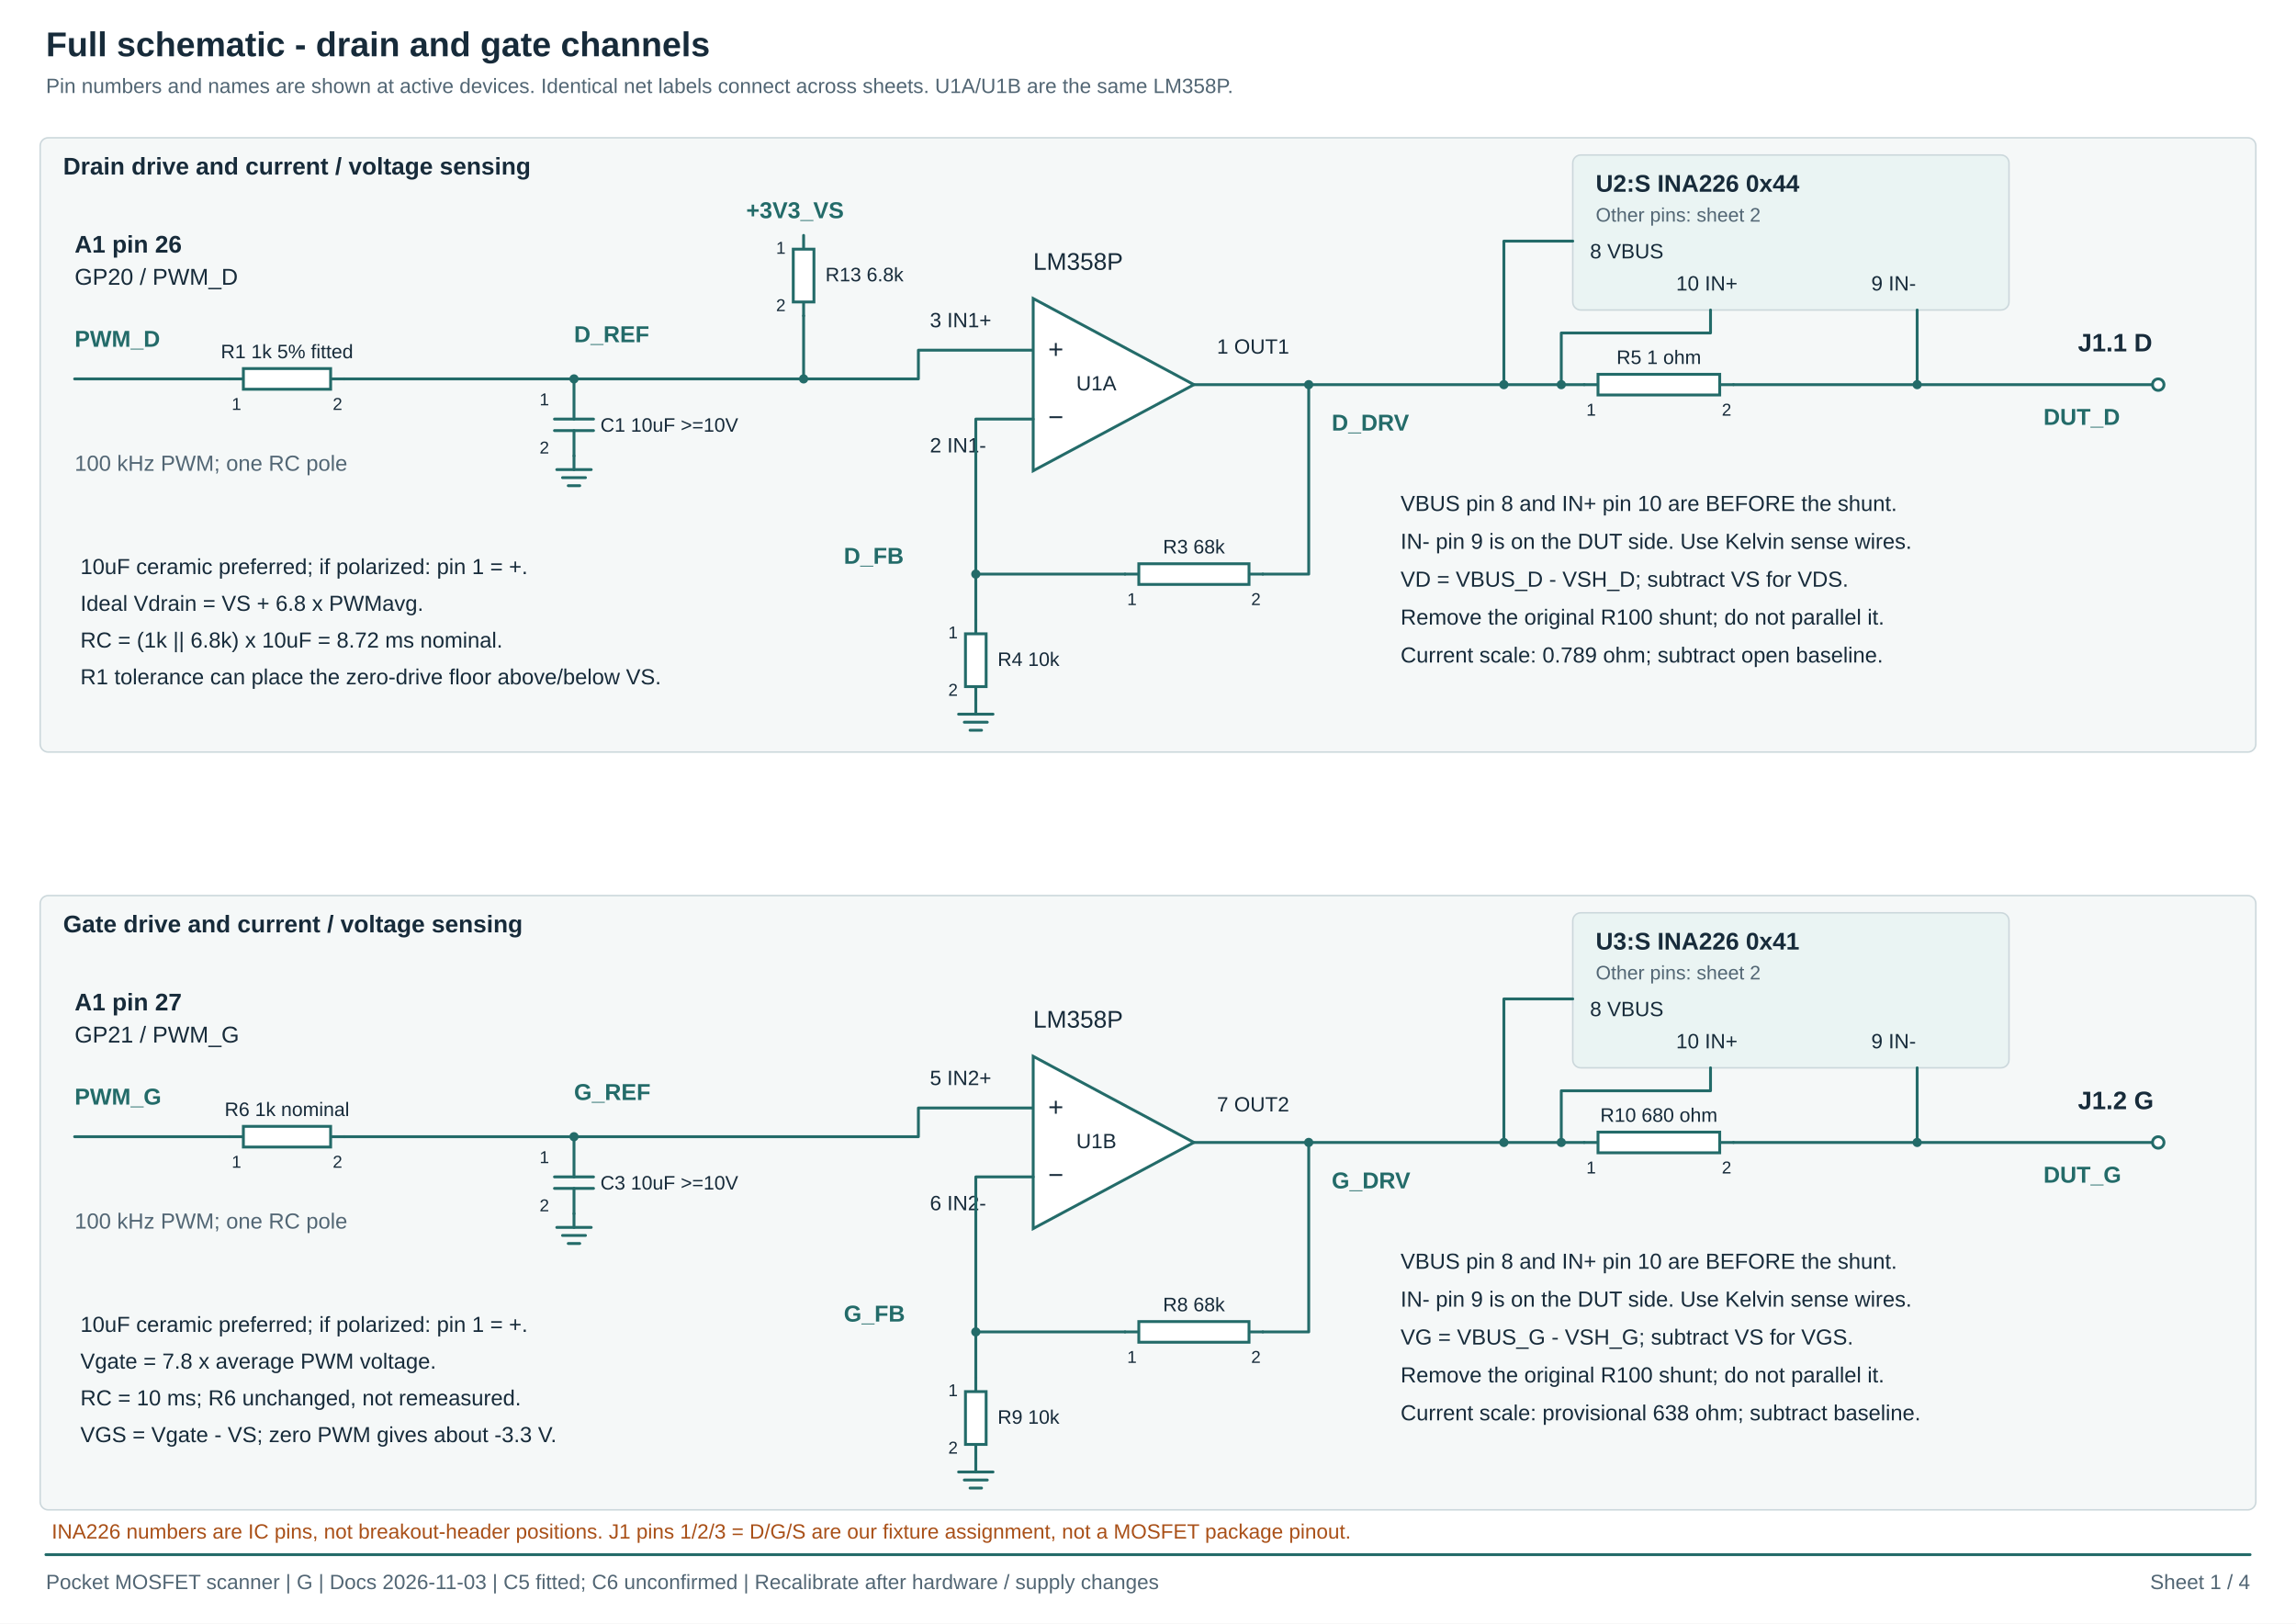
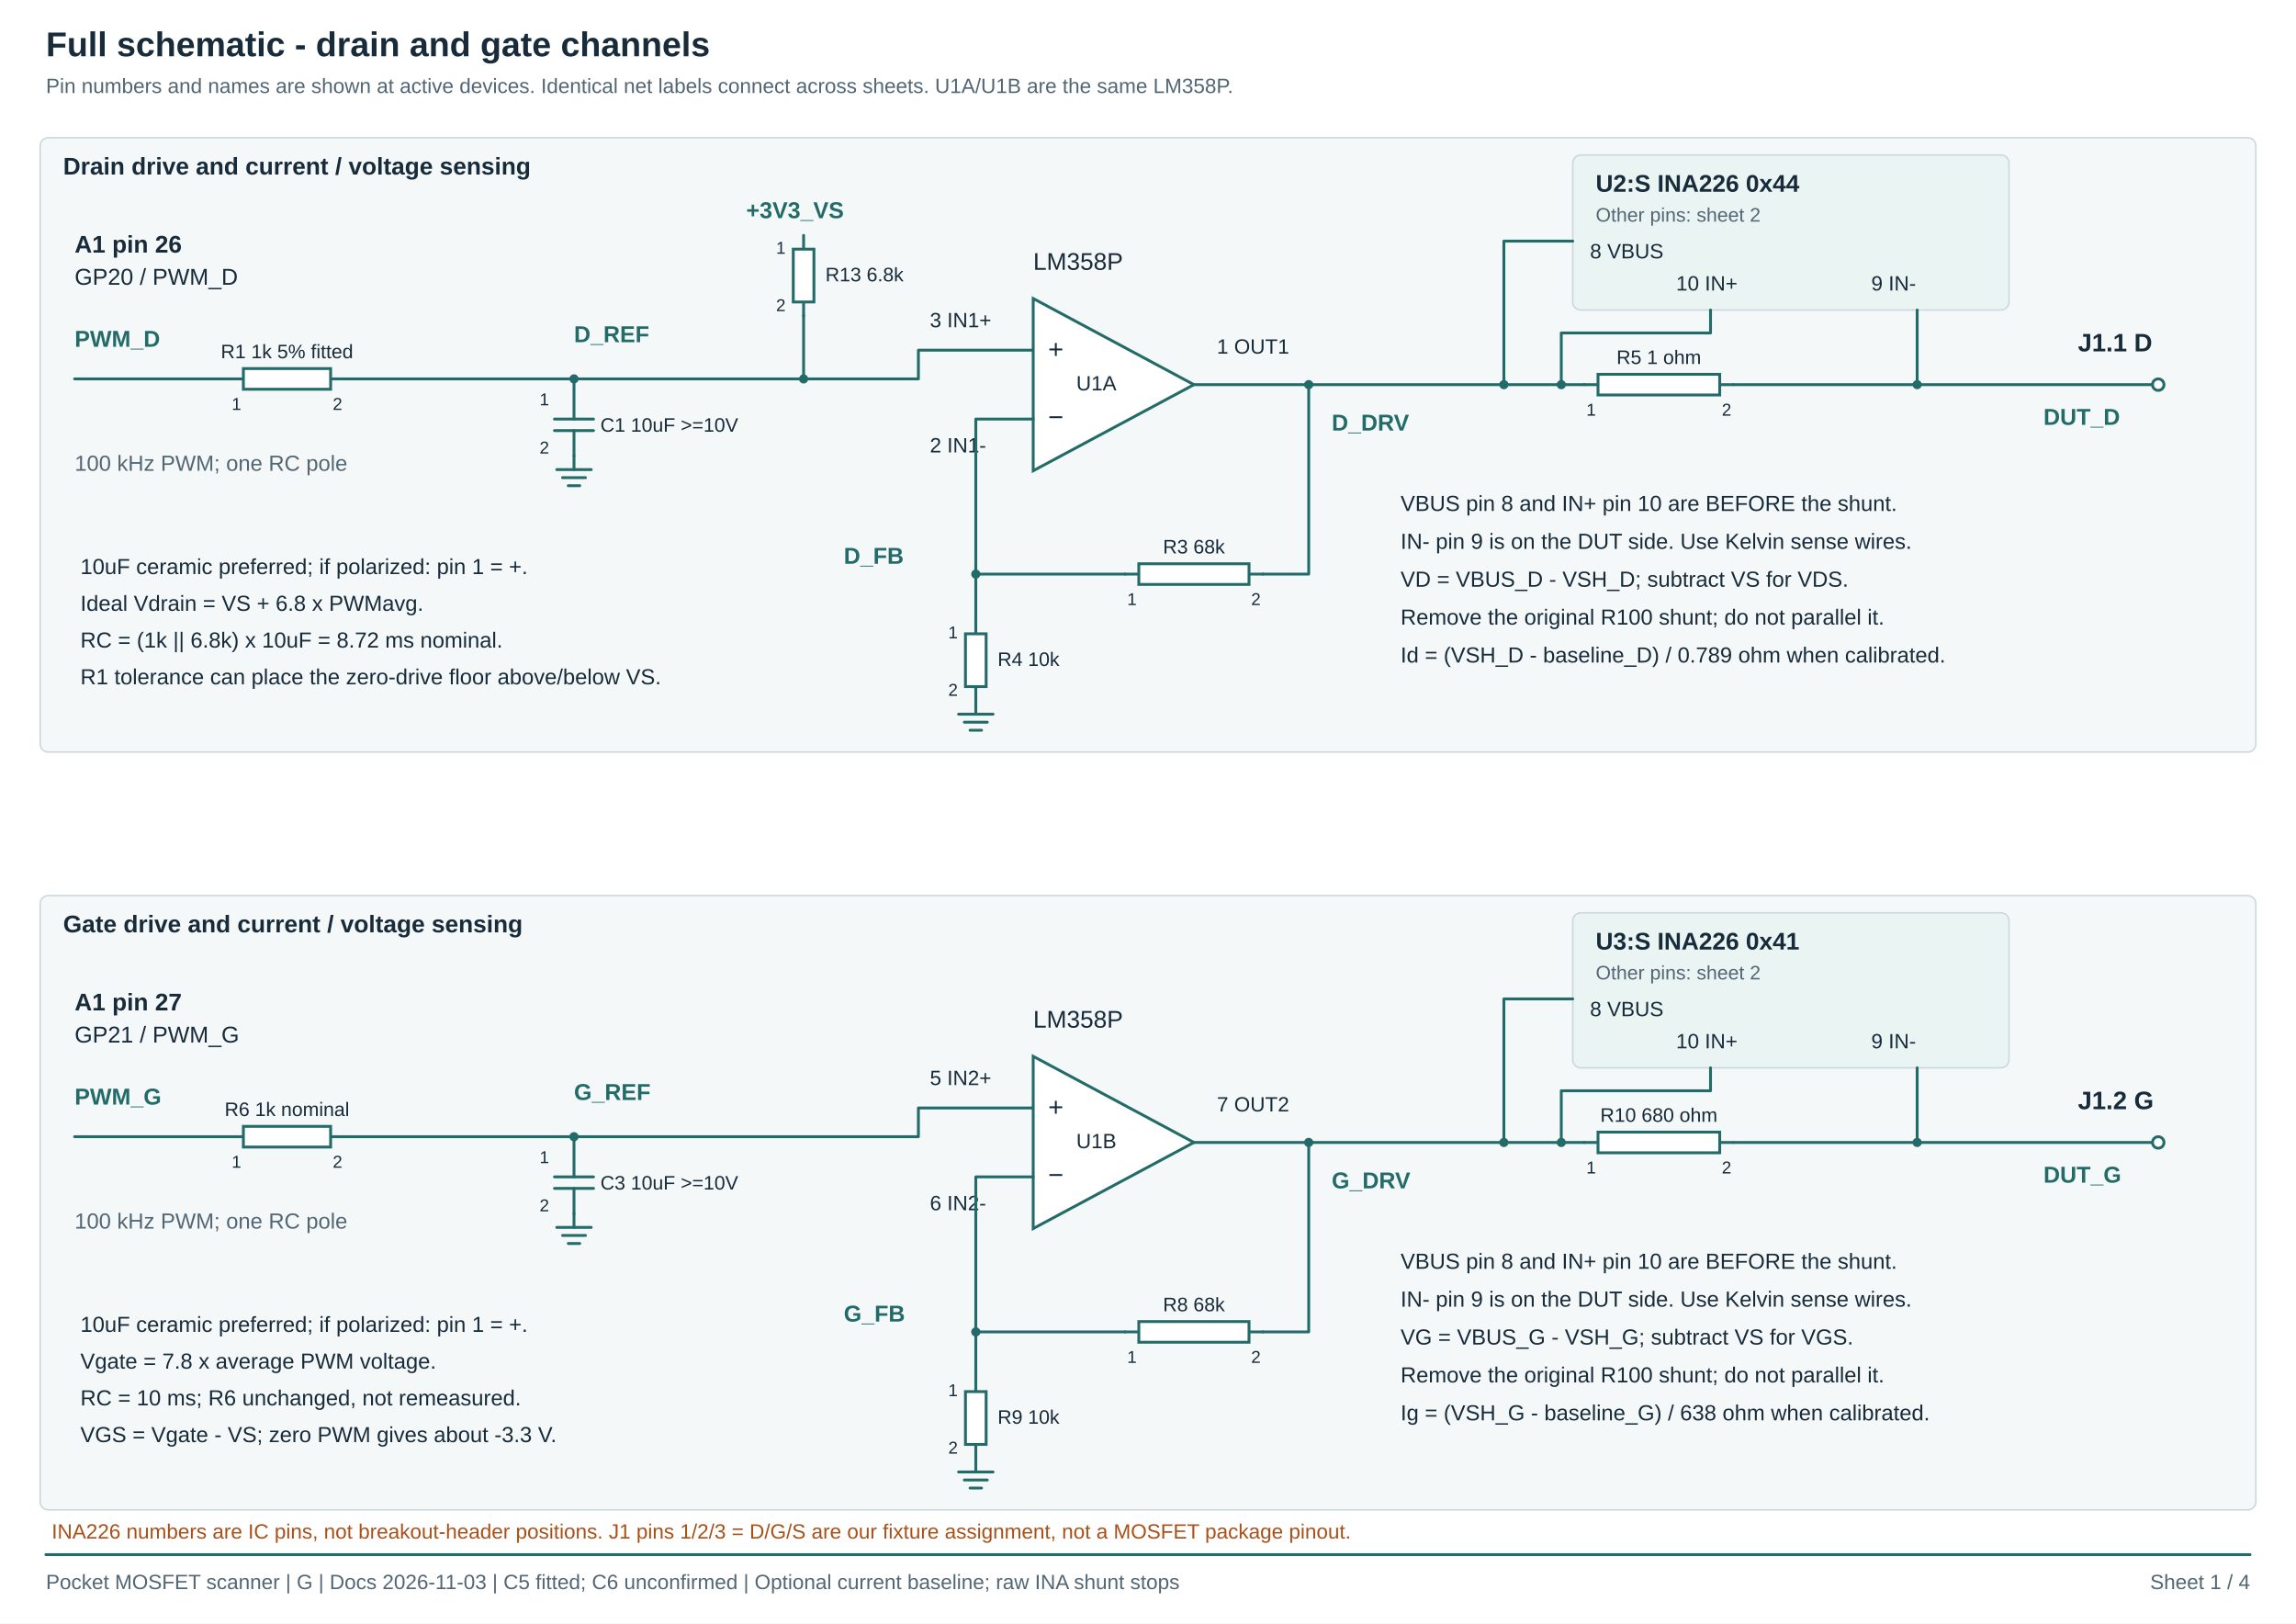
<svg xmlns="http://www.w3.org/2000/svg" width="2000" height="1414" viewBox="0 0 2000 1414">
  <style>text{font-family:Arial,Helvetica,sans-serif}.wire{fill:none;stroke:#236b69;stroke-width:2.5;stroke-linecap:round;stroke-linejoin:round}</style>
  <rect width="2000" height="1414" fill="#fff" />
  <text x="40" y="49" font-size="30" fill="#172b3a" text-anchor="start" font-weight="bold">Full schematic - drain and gate channels</text>
  <text x="40" y="81" font-size="18" fill="#526674" text-anchor="start" font-weight="normal">Pin numbers and names are shown at active devices. Identical net labels connect across sheets. U1A/U1B are the same LM358P.</text>
  <rect x="35" y="120" width="1930" height="535" rx="7" fill="#f5f8f8" stroke="#cbd7db" stroke-width="1.3" />
  <text x="55" y="152" font-size="21" fill="#172b3a" text-anchor="start" font-weight="bold">Drain drive and current / voltage sensing</text>
  <text x="65" y="220" font-size="21" fill="#172b3a" text-anchor="start" font-weight="bold">A1 pin 26</text>
  <text x="65" y="248" font-size="20" fill="#172b3a" text-anchor="start" font-weight="normal">GP20 / PWM_D</text>
  <text x="65" y="302" font-size="20" fill="#236b69" text-anchor="start" font-weight="bold">PWM_D</text>
  <polyline class="wire" points="65,330 200,330" />
  <polyline class="wire" points="200,330 212,330" />
  <polyline class="wire" points="288,330 300,330" />
  <rect x="212" y="321" width="76" height="18" fill="#fff" stroke="#236b69" stroke-width="2.5" />
  <text x="250.0" y="312" font-size="17" fill="#172b3a" text-anchor="middle" font-weight="normal">R1  1k 5% fitted</text>
  <text x="206" y="357" font-size="15" fill="#172b3a" text-anchor="middle" font-weight="normal">1</text>
  <text x="294" y="357" font-size="15" fill="#172b3a" text-anchor="middle" font-weight="normal">2</text>
  <polyline class="wire" points="300,330 800,330 800,305 900,305" />
  <circle cx="500" cy="330" r="4" fill="#236b69" />
  <polyline class="wire" points="500,330 500,365" />
  <polyline class="wire" points="483,365 517,365" />
  <polyline class="wire" points="483,375 517,375" />
  <polyline class="wire" points="500,375 500,397" />
  <polyline class="wire" points="500,397 500,409" />
  <polyline class="wire" points="485,409 515,409" />
  <polyline class="wire" points="490,416 510,416" />
  <polyline class="wire" points="495,423 505,423" />
  <text x="523" y="376" font-size="17" fill="#172b3a" text-anchor="start" font-weight="normal">C1  10uF &gt;=10V</text>
  <text x="470" y="353" font-size="15" fill="#172b3a" text-anchor="start" font-weight="normal">1</text>
  <text x="470" y="395" font-size="15" fill="#172b3a" text-anchor="start" font-weight="normal">2</text>
  <text x="500" y="298" font-size="20" fill="#236b69" text-anchor="start" font-weight="bold">D_REF</text>
  <text x="650" y="190" font-size="20" fill="#236b69" text-anchor="start" font-weight="bold">+3V3_VS</text>
  <polyline class="wire" points="700,205 700,217" />
  <polyline class="wire" points="700,263 700,275" />
  <rect x="691" y="217" width="18" height="46" fill="#fff" stroke="#236b69" stroke-width="2.5" />
  <text x="719" y="245.0" font-size="17" fill="#172b3a" text-anchor="start" font-weight="normal">R13  6.8k</text>
  <text x="676" y="221" font-size="15" fill="#172b3a" text-anchor="start" font-weight="normal">1</text>
  <text x="676" y="271" font-size="15" fill="#172b3a" text-anchor="start" font-weight="normal">2</text>
  <polyline class="wire" points="700,275 700,330" />
  <circle cx="700" cy="330" r="4" fill="#236b69" />
  <text x="65" y="410" font-size="19" fill="#526674" text-anchor="start" font-weight="normal">100 kHz PWM; one RC pole</text>
  <polygon points="900,260 900,410 1040,335" fill="#fff" stroke="#236b69" stroke-width="2.5" />
  <text x="913" y="312" font-size="23" fill="#172b3a" text-anchor="start" font-weight="normal">+</text>
  <text x="913" y="371" font-size="23" fill="#172b3a" text-anchor="start" font-weight="normal">−</text>
  <text x="955" y="340" font-size="18" fill="#172b3a" text-anchor="middle" font-weight="normal">U1A</text>
  <text x="900" y="235" font-size="21" fill="#172b3a" text-anchor="start" font-weight="normal">LM358P</text>
  <text x="810" y="285" font-size="18" fill="#172b3a" text-anchor="start" font-weight="normal">3 IN1+</text>
  <text x="810" y="394" font-size="18" fill="#172b3a" text-anchor="start" font-weight="normal">2 IN1-</text>
  <text x="1060" y="308" font-size="18" fill="#172b3a" text-anchor="start" font-weight="normal">1 OUT1</text>
  <polyline class="wire" points="1040,335 1380,335" />
  <polyline class="wire" points="1380,335 1392,335" />
  <polyline class="wire" points="1498,335 1510,335" />
  <rect x="1392" y="326" width="106" height="18" fill="#fff" stroke="#236b69" stroke-width="2.5" />
  <text x="1445.0" y="317" font-size="17" fill="#172b3a" text-anchor="middle" font-weight="normal">R5  1 ohm</text>
  <text x="1386" y="362" font-size="15" fill="#172b3a" text-anchor="middle" font-weight="normal">1</text>
  <text x="1504" y="362" font-size="15" fill="#172b3a" text-anchor="middle" font-weight="normal">2</text>
  <polyline class="wire" points="1510,335 1880,335" />
  <circle cx="1880" cy="335" r="5" fill="#fff" stroke="#236b69" stroke-width="2.5" />
  <text x="1810" y="306" font-size="22" fill="#172b3a" text-anchor="start" font-weight="bold">J1.1  D</text>
  <text x="1780" y="370" font-size="20" fill="#236b69" text-anchor="start" font-weight="bold">DUT_D</text>
  <rect x="1370" y="135" width="380" height="135" rx="7" fill="#eaf4f3" stroke="#cbd7db" stroke-width="1.3" />
  <text x="1390" y="167" font-size="21" fill="#172b3a" text-anchor="start" font-weight="bold">U2:S  INA226  0x44</text>
  <text x="1390" y="193" font-size="17" fill="#526674" text-anchor="start" font-weight="normal">Other pins: sheet 2</text>
  <text x="1385" y="225" font-size="18" fill="#172b3a" text-anchor="start" font-weight="normal">8 VBUS</text>
  <text x="1460" y="253" font-size="18" fill="#172b3a" text-anchor="start" font-weight="normal">10 IN+</text>
  <text x="1630" y="253" font-size="18" fill="#172b3a" text-anchor="start" font-weight="normal">9 IN-</text>
  <polyline class="wire" points="1370,210 1310,210 1310,335" />
  <circle cx="1310" cy="335" r="4" fill="#236b69" />
  <polyline class="wire" points="1490,270 1490,290 1360,290 1360,335" />
  <circle cx="1360" cy="335" r="4" fill="#236b69" />
  <polyline class="wire" points="1670,270 1670,335" />
  <circle cx="1670" cy="335" r="4" fill="#236b69" />
  <polyline class="wire" points="1140,335 1140,500 1100,500" />
  <circle cx="1140" cy="335" r="4" fill="#236b69" />
  <text x="1160" y="375" font-size="20" fill="#236b69" text-anchor="start" font-weight="bold">D_DRV</text>
  <polyline class="wire" points="980,500 992,500" />
  <polyline class="wire" points="1088,500 1100,500" />
  <rect x="992" y="491" width="96" height="18" fill="#fff" stroke="#236b69" stroke-width="2.5" />
  <text x="1040.0" y="482" font-size="17" fill="#172b3a" text-anchor="middle" font-weight="normal">R3  68k</text>
  <text x="986" y="527" font-size="15" fill="#172b3a" text-anchor="middle" font-weight="normal">1</text>
  <text x="1094" y="527" font-size="15" fill="#172b3a" text-anchor="middle" font-weight="normal">2</text>
  <polyline class="wire" points="980,500 850,500 850,365 900,365" />
  <circle cx="850" cy="500" r="4" fill="#236b69" />
  <text x="735" y="491" font-size="20" fill="#236b69" text-anchor="start" font-weight="bold">D_FB</text>
  <polyline class="wire" points="850,500 850,540" />
  <polyline class="wire" points="850,540 850,552" />
  <polyline class="wire" points="850,598 850,610" />
  <rect x="841" y="552" width="18" height="46" fill="#fff" stroke="#236b69" stroke-width="2.5" />
  <text x="869" y="580.0" font-size="17" fill="#172b3a" text-anchor="start" font-weight="normal">R4  10k</text>
  <text x="826" y="556" font-size="15" fill="#172b3a" text-anchor="start" font-weight="normal">1</text>
  <text x="826" y="606" font-size="15" fill="#172b3a" text-anchor="start" font-weight="normal">2</text>
  <polyline class="wire" points="850,610 850,622" />
  <polyline class="wire" points="835,622 865,622" />
  <polyline class="wire" points="840,629 860,629" />
  <polyline class="wire" points="845,636 855,636" />
  <text x="70" y="500" font-size="19" fill="#172b3a" text-anchor="start" font-weight="normal">10uF ceramic preferred; if polarized: pin 1 = +.</text>
  <text x="70" y="532" font-size="19" fill="#172b3a" text-anchor="start" font-weight="normal">Ideal Vdrain = VS + 6.8 x PWMavg.</text>
  <text x="70" y="564" font-size="19" fill="#172b3a" text-anchor="start" font-weight="normal">RC = (1k || 6.8k) x 10uF = 8.72 ms nominal.</text>
  <text x="70" y="596" font-size="19" fill="#172b3a" text-anchor="start" font-weight="normal">R1 tolerance can place the zero-drive floor above/below VS.</text>
  <text x="1220" y="445" font-size="19" fill="#172b3a" text-anchor="start" font-weight="normal">VBUS pin 8 and IN+ pin 10 are BEFORE the shunt.</text>
  <text x="1220" y="478" font-size="19" fill="#172b3a" text-anchor="start" font-weight="normal">IN- pin 9 is on the DUT side. Use Kelvin sense wires.</text>
  <text x="1220" y="511" font-size="19" fill="#172b3a" text-anchor="start" font-weight="normal">VD = VBUS_D - VSH_D; subtract VS for VDS.</text>
  <text x="1220" y="544" font-size="19" fill="#172b3a" text-anchor="start" font-weight="normal">Remove the original R100 shunt; do not parallel it.</text>
-   <text x="1220" y="577" font-size="19" fill="#172b3a" text-anchor="start" font-weight="normal">Current scale: 0.789 ohm; subtract open baseline.</text>
+   <text x="1220" y="577" font-size="19" fill="#172b3a" text-anchor="start" font-weight="normal">Id = (VSH_D - baseline_D) / 0.789 ohm when calibrated.</text>
  <rect x="35" y="780" width="1930" height="535" rx="7" fill="#f5f8f8" stroke="#cbd7db" stroke-width="1.3" />
  <text x="55" y="812" font-size="21" fill="#172b3a" text-anchor="start" font-weight="bold">Gate drive and current / voltage sensing</text>
  <text x="65" y="880" font-size="21" fill="#172b3a" text-anchor="start" font-weight="bold">A1 pin 27</text>
  <text x="65" y="908" font-size="20" fill="#172b3a" text-anchor="start" font-weight="normal">GP21 / PWM_G</text>
  <text x="65" y="962" font-size="20" fill="#236b69" text-anchor="start" font-weight="bold">PWM_G</text>
  <polyline class="wire" points="65,990 200,990" />
  <polyline class="wire" points="200,990 212,990" />
  <polyline class="wire" points="288,990 300,990" />
  <rect x="212" y="981" width="76" height="18" fill="#fff" stroke="#236b69" stroke-width="2.5" />
  <text x="250.0" y="972" font-size="17" fill="#172b3a" text-anchor="middle" font-weight="normal">R6  1k nominal</text>
  <text x="206" y="1017" font-size="15" fill="#172b3a" text-anchor="middle" font-weight="normal">1</text>
  <text x="294" y="1017" font-size="15" fill="#172b3a" text-anchor="middle" font-weight="normal">2</text>
  <polyline class="wire" points="300,990 800,990 800,965 900,965" />
  <circle cx="500" cy="990" r="4" fill="#236b69" />
  <polyline class="wire" points="500,990 500,1025" />
  <polyline class="wire" points="483,1025 517,1025" />
  <polyline class="wire" points="483,1035 517,1035" />
  <polyline class="wire" points="500,1035 500,1057" />
  <polyline class="wire" points="500,1057 500,1069" />
  <polyline class="wire" points="485,1069 515,1069" />
  <polyline class="wire" points="490,1076 510,1076" />
  <polyline class="wire" points="495,1083 505,1083" />
  <text x="523" y="1036" font-size="17" fill="#172b3a" text-anchor="start" font-weight="normal">C3  10uF &gt;=10V</text>
  <text x="470" y="1013" font-size="15" fill="#172b3a" text-anchor="start" font-weight="normal">1</text>
  <text x="470" y="1055" font-size="15" fill="#172b3a" text-anchor="start" font-weight="normal">2</text>
  <text x="500" y="958" font-size="20" fill="#236b69" text-anchor="start" font-weight="bold">G_REF</text>
  <text x="65" y="1070" font-size="19" fill="#526674" text-anchor="start" font-weight="normal">100 kHz PWM; one RC pole</text>
  <polygon points="900,920 900,1070 1040,995" fill="#fff" stroke="#236b69" stroke-width="2.5" />
  <text x="913" y="972" font-size="23" fill="#172b3a" text-anchor="start" font-weight="normal">+</text>
  <text x="913" y="1031" font-size="23" fill="#172b3a" text-anchor="start" font-weight="normal">−</text>
  <text x="955" y="1000" font-size="18" fill="#172b3a" text-anchor="middle" font-weight="normal">U1B</text>
  <text x="900" y="895" font-size="21" fill="#172b3a" text-anchor="start" font-weight="normal">LM358P</text>
  <text x="810" y="945" font-size="18" fill="#172b3a" text-anchor="start" font-weight="normal">5 IN2+</text>
  <text x="810" y="1054" font-size="18" fill="#172b3a" text-anchor="start" font-weight="normal">6 IN2-</text>
  <text x="1060" y="968" font-size="18" fill="#172b3a" text-anchor="start" font-weight="normal">7 OUT2</text>
  <polyline class="wire" points="1040,995 1380,995" />
  <polyline class="wire" points="1380,995 1392,995" />
  <polyline class="wire" points="1498,995 1510,995" />
  <rect x="1392" y="986" width="106" height="18" fill="#fff" stroke="#236b69" stroke-width="2.5" />
  <text x="1445.0" y="977" font-size="17" fill="#172b3a" text-anchor="middle" font-weight="normal">R10  680 ohm</text>
  <text x="1386" y="1022" font-size="15" fill="#172b3a" text-anchor="middle" font-weight="normal">1</text>
  <text x="1504" y="1022" font-size="15" fill="#172b3a" text-anchor="middle" font-weight="normal">2</text>
  <polyline class="wire" points="1510,995 1880,995" />
  <circle cx="1880" cy="995" r="5" fill="#fff" stroke="#236b69" stroke-width="2.5" />
  <text x="1810" y="966" font-size="22" fill="#172b3a" text-anchor="start" font-weight="bold">J1.2  G</text>
  <text x="1780" y="1030" font-size="20" fill="#236b69" text-anchor="start" font-weight="bold">DUT_G</text>
  <rect x="1370" y="795" width="380" height="135" rx="7" fill="#eaf4f3" stroke="#cbd7db" stroke-width="1.3" />
  <text x="1390" y="827" font-size="21" fill="#172b3a" text-anchor="start" font-weight="bold">U3:S  INA226  0x41</text>
  <text x="1390" y="853" font-size="17" fill="#526674" text-anchor="start" font-weight="normal">Other pins: sheet 2</text>
  <text x="1385" y="885" font-size="18" fill="#172b3a" text-anchor="start" font-weight="normal">8 VBUS</text>
  <text x="1460" y="913" font-size="18" fill="#172b3a" text-anchor="start" font-weight="normal">10 IN+</text>
  <text x="1630" y="913" font-size="18" fill="#172b3a" text-anchor="start" font-weight="normal">9 IN-</text>
  <polyline class="wire" points="1370,870 1310,870 1310,995" />
  <circle cx="1310" cy="995" r="4" fill="#236b69" />
  <polyline class="wire" points="1490,930 1490,950 1360,950 1360,995" />
  <circle cx="1360" cy="995" r="4" fill="#236b69" />
  <polyline class="wire" points="1670,930 1670,995" />
  <circle cx="1670" cy="995" r="4" fill="#236b69" />
  <polyline class="wire" points="1140,995 1140,1160 1100,1160" />
  <circle cx="1140" cy="995" r="4" fill="#236b69" />
  <text x="1160" y="1035" font-size="20" fill="#236b69" text-anchor="start" font-weight="bold">G_DRV</text>
  <polyline class="wire" points="980,1160 992,1160" />
  <polyline class="wire" points="1088,1160 1100,1160" />
  <rect x="992" y="1151" width="96" height="18" fill="#fff" stroke="#236b69" stroke-width="2.5" />
  <text x="1040.0" y="1142" font-size="17" fill="#172b3a" text-anchor="middle" font-weight="normal">R8  68k</text>
  <text x="986" y="1187" font-size="15" fill="#172b3a" text-anchor="middle" font-weight="normal">1</text>
  <text x="1094" y="1187" font-size="15" fill="#172b3a" text-anchor="middle" font-weight="normal">2</text>
  <polyline class="wire" points="980,1160 850,1160 850,1025 900,1025" />
  <circle cx="850" cy="1160" r="4" fill="#236b69" />
  <text x="735" y="1151" font-size="20" fill="#236b69" text-anchor="start" font-weight="bold">G_FB</text>
  <polyline class="wire" points="850,1160 850,1200" />
  <polyline class="wire" points="850,1200 850,1212" />
  <polyline class="wire" points="850,1258 850,1270" />
  <rect x="841" y="1212" width="18" height="46" fill="#fff" stroke="#236b69" stroke-width="2.5" />
  <text x="869" y="1240.0" font-size="17" fill="#172b3a" text-anchor="start" font-weight="normal">R9  10k</text>
  <text x="826" y="1216" font-size="15" fill="#172b3a" text-anchor="start" font-weight="normal">1</text>
  <text x="826" y="1266" font-size="15" fill="#172b3a" text-anchor="start" font-weight="normal">2</text>
  <polyline class="wire" points="850,1270 850,1282" />
  <polyline class="wire" points="835,1282 865,1282" />
  <polyline class="wire" points="840,1289 860,1289" />
  <polyline class="wire" points="845,1296 855,1296" />
  <text x="70" y="1160" font-size="19" fill="#172b3a" text-anchor="start" font-weight="normal">10uF ceramic preferred; if polarized: pin 1 = +.</text>
  <text x="70" y="1192" font-size="19" fill="#172b3a" text-anchor="start" font-weight="normal">Vgate = 7.8 x average PWM voltage.</text>
  <text x="70" y="1224" font-size="19" fill="#172b3a" text-anchor="start" font-weight="normal">RC = 10 ms; R6 unchanged, not remeasured.</text>
  <text x="70" y="1256" font-size="19" fill="#172b3a" text-anchor="start" font-weight="normal">VGS = Vgate - VS; zero PWM gives about -3.3 V.</text>
  <text x="1220" y="1105" font-size="19" fill="#172b3a" text-anchor="start" font-weight="normal">VBUS pin 8 and IN+ pin 10 are BEFORE the shunt.</text>
  <text x="1220" y="1138" font-size="19" fill="#172b3a" text-anchor="start" font-weight="normal">IN- pin 9 is on the DUT side. Use Kelvin sense wires.</text>
  <text x="1220" y="1171" font-size="19" fill="#172b3a" text-anchor="start" font-weight="normal">VG = VBUS_G - VSH_G; subtract VS for VGS.</text>
  <text x="1220" y="1204" font-size="19" fill="#172b3a" text-anchor="start" font-weight="normal">Remove the original R100 shunt; do not parallel it.</text>
-   <text x="1220" y="1237" font-size="19" fill="#172b3a" text-anchor="start" font-weight="normal">Current scale: provisional 638 ohm; subtract baseline.</text>
+   <text x="1220" y="1237" font-size="19" fill="#172b3a" text-anchor="start" font-weight="normal">Ig = (VSH_G - baseline_G) / 638 ohm when calibrated.</text>
  <text x="45" y="1340" font-size="18" fill="#a95018" text-anchor="start" font-weight="normal">INA226 numbers are IC pins, not breakout-header positions. J1 pins 1/2/3 = D/G/S are our fixture assignment, not a MOSFET package pinout.</text>
  <polyline class="wire" points="40,1354 1960,1354" />
-   <text x="40" y="1384" font-size="18" fill="#526674" text-anchor="start" font-weight="normal">Pocket MOSFET scanner | G | Docs 2026-11-03 | C5 fitted; C6 unconfirmed | Recalibrate after hardware / supply changes</text>
+   <text x="40" y="1384" font-size="18" fill="#526674" text-anchor="start" font-weight="normal">Pocket MOSFET scanner | G | Docs 2026-11-03 | C5 fitted; C6 unconfirmed | Optional current baseline; raw INA shunt stops</text>
  <text x="1960" y="1384" font-size="18" fill="#526674" text-anchor="end" font-weight="normal">Sheet 1 / 4</text>
</svg>
